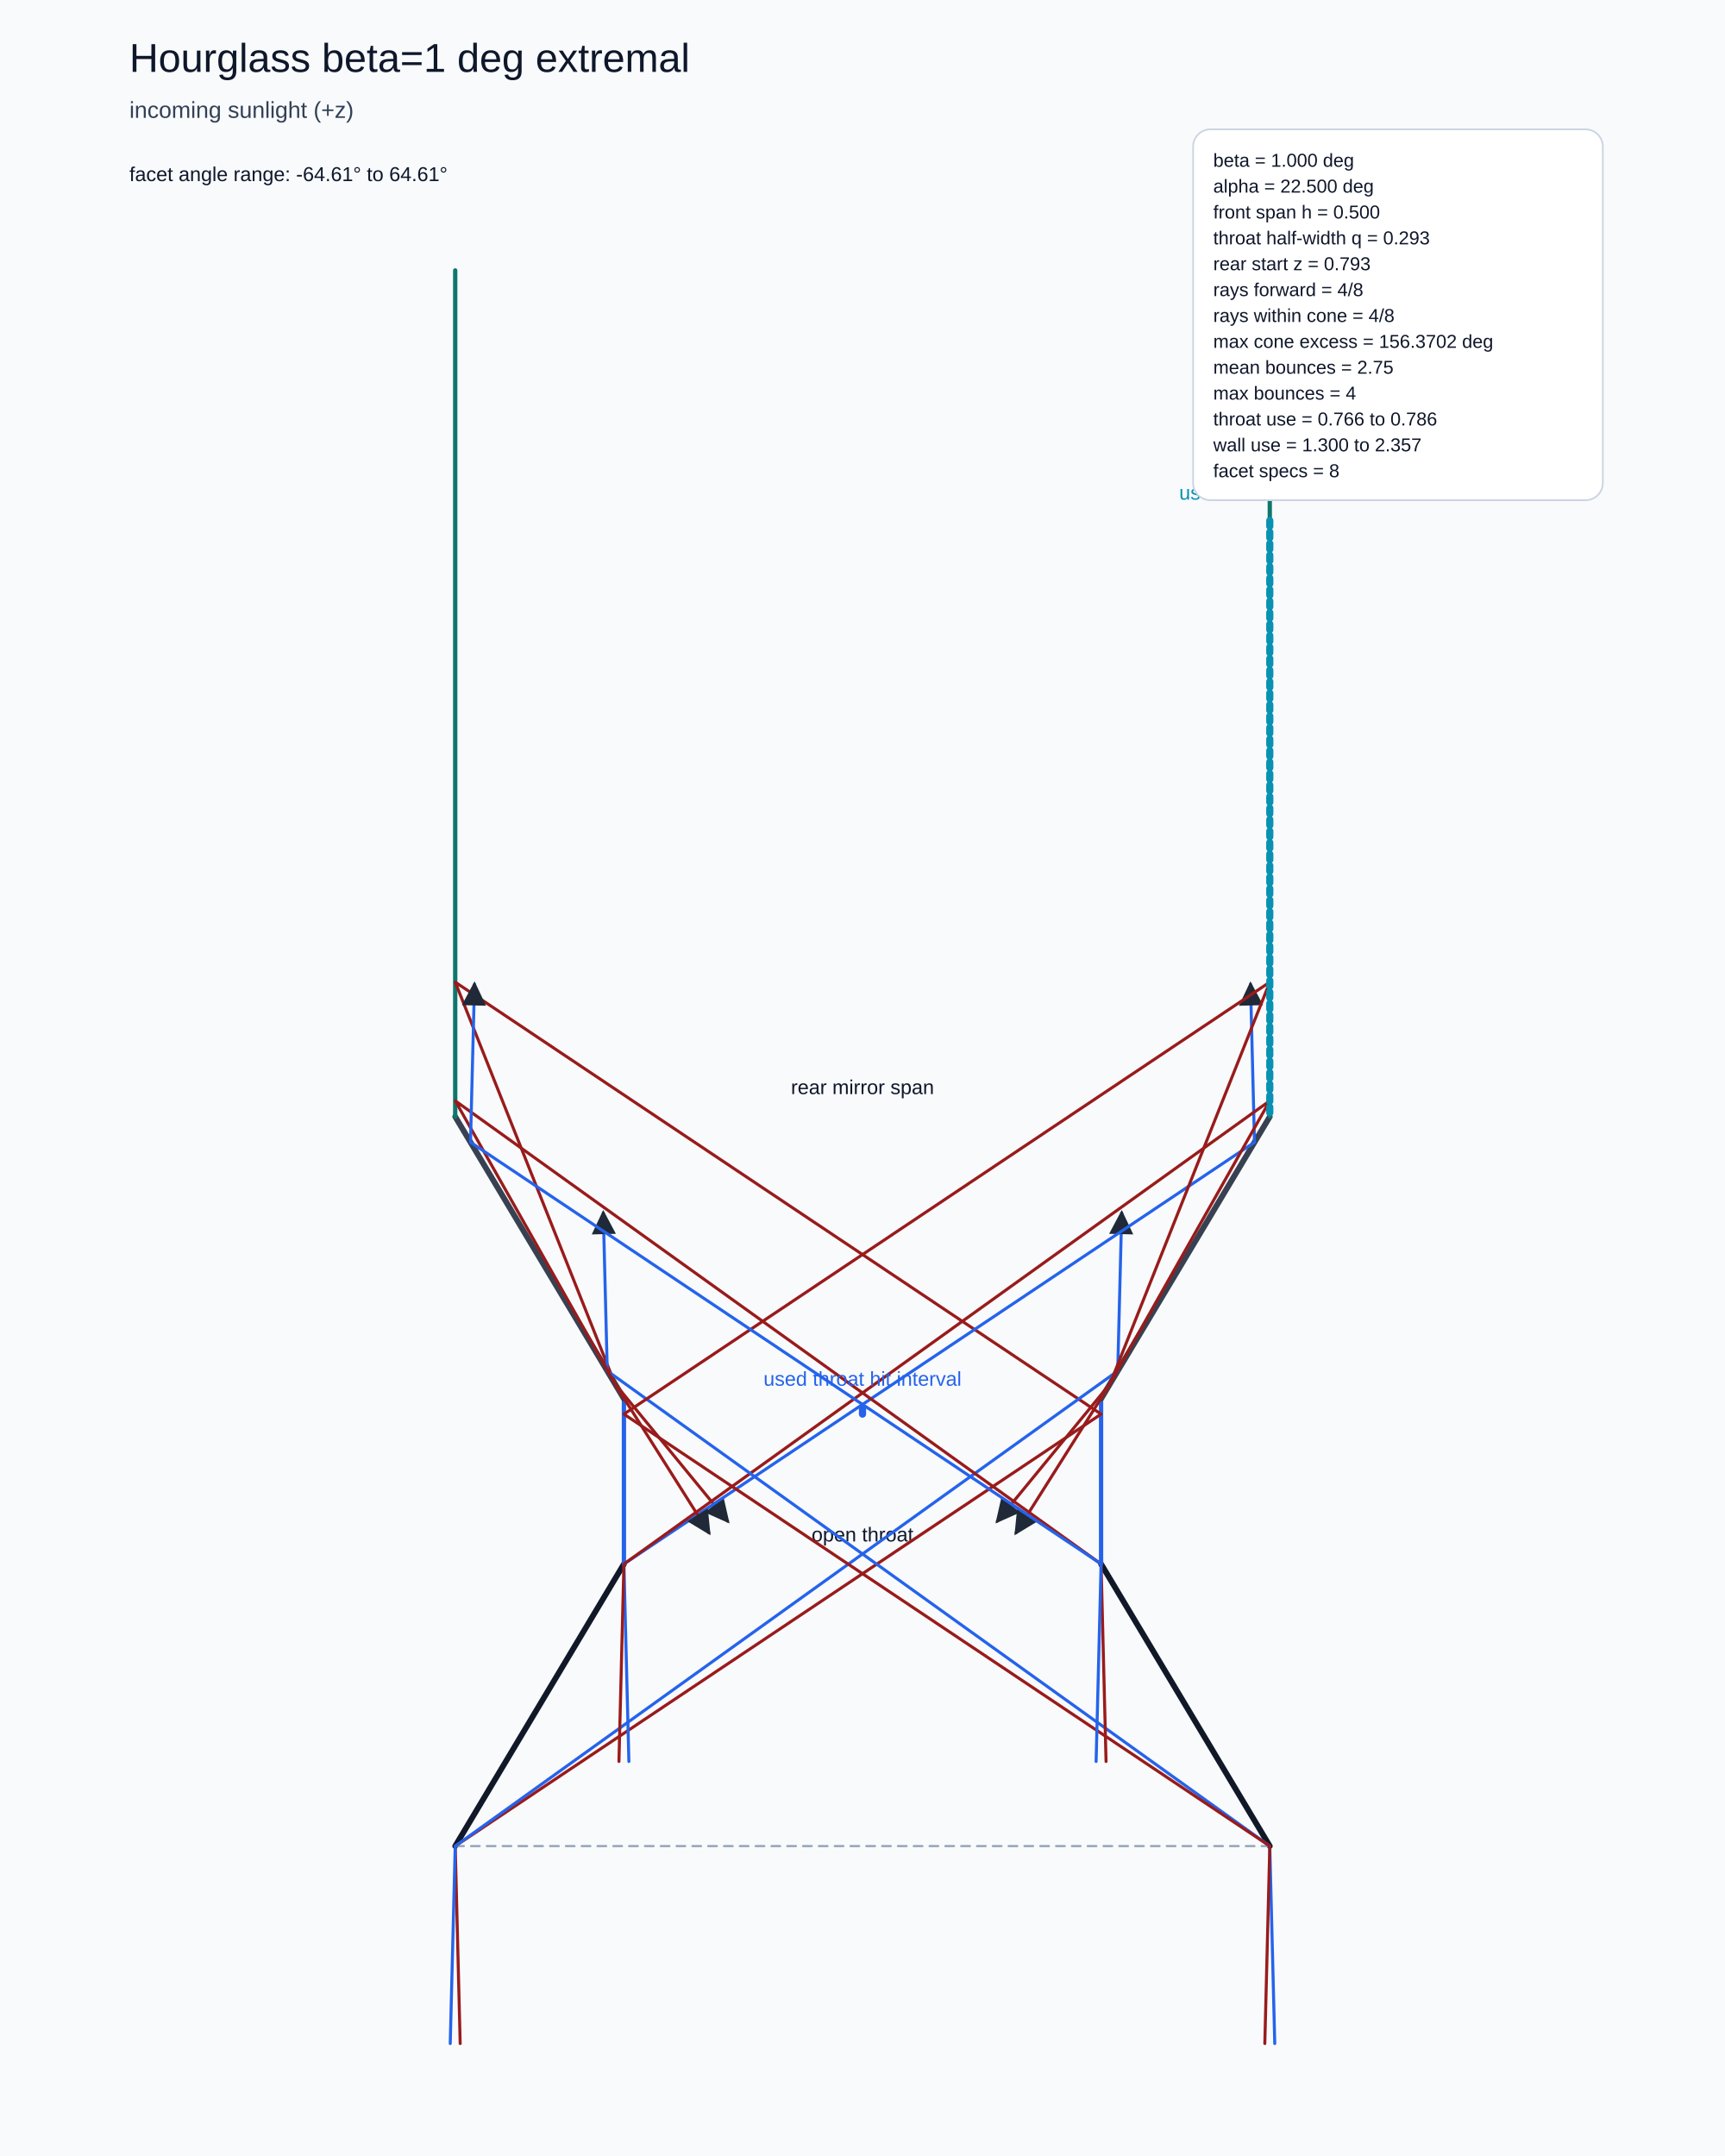
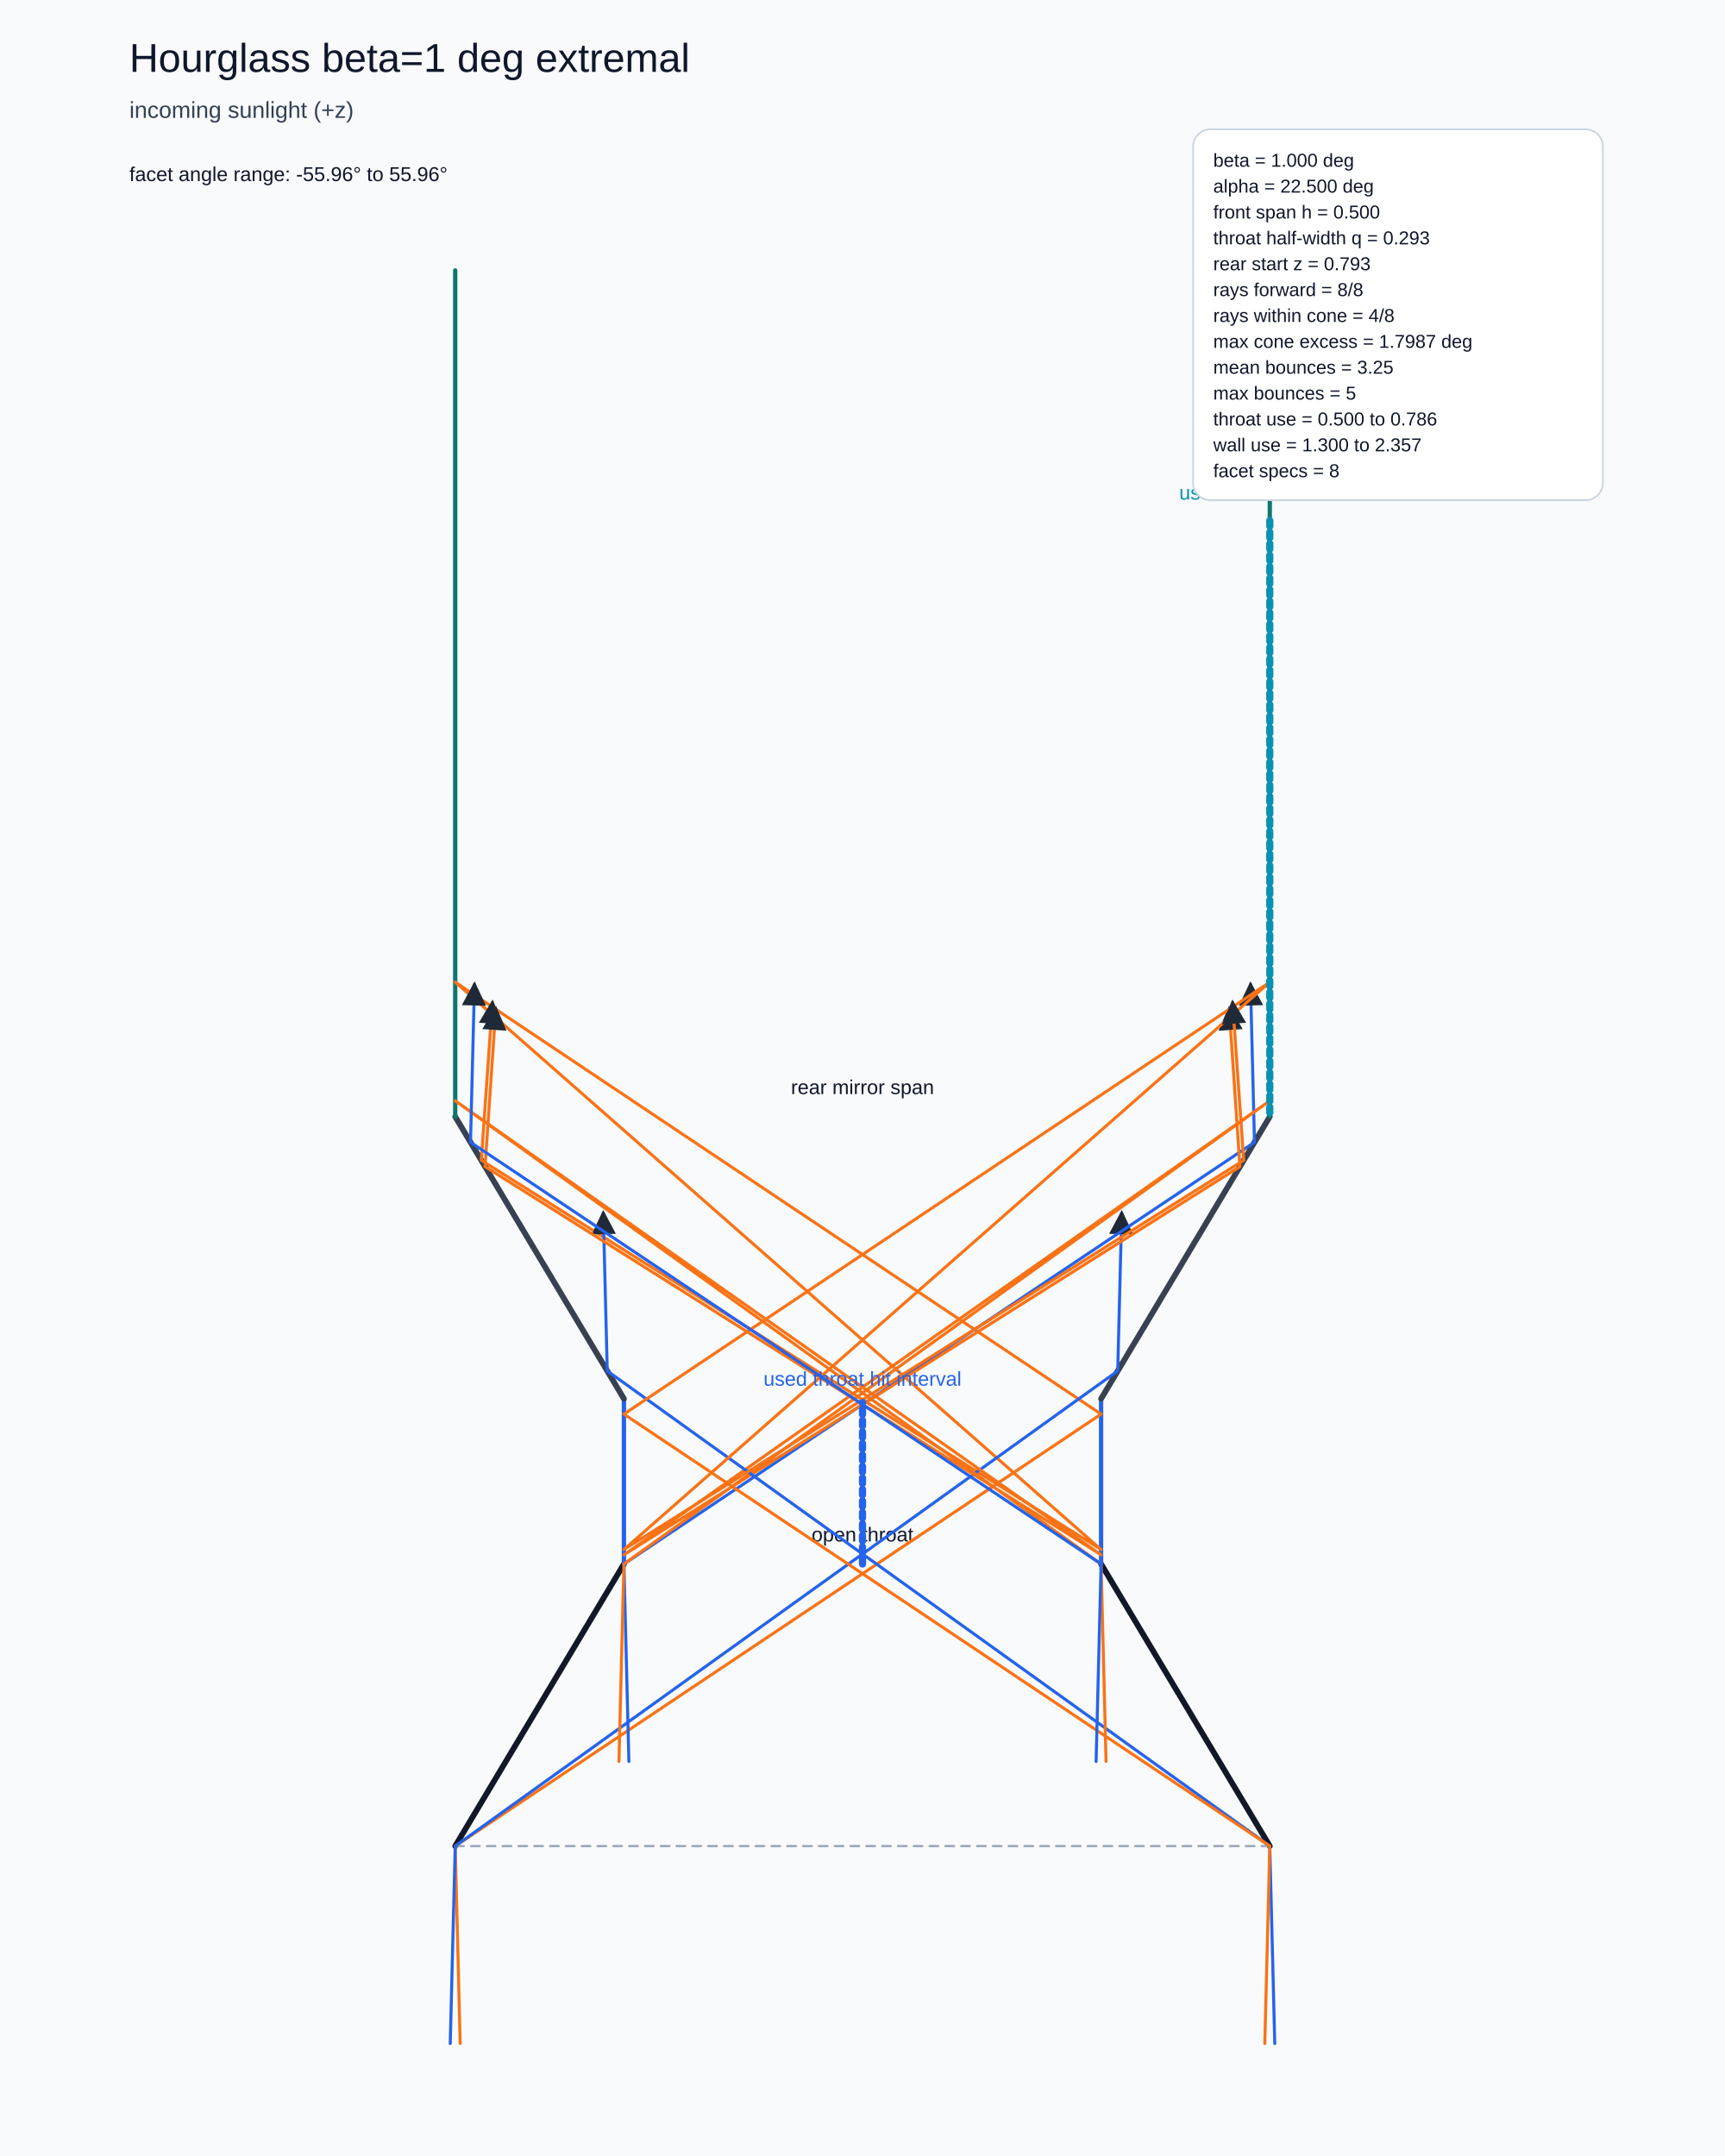
<svg xmlns="http://www.w3.org/2000/svg" width="1200" height="1500" viewBox="0 0 1200 1500">
  <defs>
    <marker id="arrow" markerWidth="8" markerHeight="8" refX="7" refY="4" orient="auto" markerUnits="strokeWidth">
      <path d="M 0 0 L 8 4 L 0 8 z" fill="#1f2937" />
    </marker>
  </defs>
  <rect x="0" y="0" width="1200" height="1500" fill="#f8fafc" />
  <text x="90" y="50" font-family="Arial, Helvetica, sans-serif" font-size="28" fill="#0f172a">Hourglass beta=1 deg extremal</text>
  <line x1="316.67" y1="1284.39" x2="434.03" y2="1088.13" stroke="#111827" stroke-width="4.0" stroke-linecap="round" />
  <line x1="883.33" y1="1284.39" x2="765.97" y2="1088.13" stroke="#111827" stroke-width="4.0" stroke-linecap="round" />
  <line x1="434.03" y1="1088.13" x2="434.03" y2="973.17" stroke="#2563eb" stroke-width="3.0" stroke-linecap="round" />
  <line x1="765.97" y1="1088.13" x2="765.97" y2="973.17" stroke="#2563eb" stroke-width="3.0" stroke-linecap="round" />
  <line x1="434.03" y1="973.17" x2="316.67" y2="776.91" stroke="#374151" stroke-width="4.0" stroke-linecap="round" />
  <line x1="765.97" y1="973.17" x2="883.33" y2="776.91" stroke="#374151" stroke-width="4.0" stroke-linecap="round" />
  <line x1="316.67" y1="776.91" x2="316.67" y2="188.13" stroke="#0f766e" stroke-width="3.0" stroke-linecap="round" />
  <line x1="883.33" y1="776.91" x2="883.33" y2="188.13" stroke="#0f766e" stroke-width="3.0" stroke-linecap="round" />
  <line x1="316.67" y1="1284.39" x2="883.33" y2="1284.39" stroke="#94a3b8" stroke-width="1.5" stroke-linecap="round" stroke-dasharray="6 5" />
  <text x="90" y="82" font-family="Arial, Helvetica, sans-serif" font-size="16" fill="#334155">incoming sunlight (+z)</text>
  <text x="600.00" y="1072.43" font-family="Arial, Helvetica, sans-serif" font-size="14" text-anchor="middle" fill="#0f172a">open throat</text>
  <text x="600.00" y="761.21" font-family="Arial, Helvetica, sans-serif" font-size="14" text-anchor="middle" fill="#0f172a">rear mirror span</text>
-   <polyline points="320.13,1421.75 316.67,1284.39 765.97,983.85 316.67,683.30 427.79,962.73 506.16,1058.30" fill="none" stroke="#991b1b" stroke-width="2.1" stroke-linecap="round" stroke-linejoin="round" marker-end="url(#arrow)" />
+   <polyline points="320.13,1421.75 316.67,1284.39 765.97,983.85 316.67,683.30 765.97,1078.06 334.81,807.24 342.55,697.47" fill="none" stroke="#f97316" stroke-width="2.1" stroke-linecap="round" stroke-linejoin="round" marker-end="url(#arrow)" />
  <polyline points="313.21,1421.75 316.67,1284.39 777.55,953.80 780.32,843.92" fill="none" stroke="#2563eb" stroke-width="2.1" stroke-linecap="round" stroke-linejoin="round" marker-end="url(#arrow)" />
  <polyline points="437.49,1225.50 434.03,1088.13 872.69,794.71 869.92,684.82" fill="none" stroke="#2563eb" stroke-width="2.1" stroke-linecap="round" stroke-linejoin="round" marker-end="url(#arrow)" />
-   <polyline points="430.57,1225.50 434.03,1088.13 883.33,765.85 770.44,965.70 706.84,1066.39" fill="none" stroke="#991b1b" stroke-width="2.1" stroke-linecap="round" stroke-linejoin="round" marker-end="url(#arrow)" />
+   <polyline points="430.57,1225.50 434.03,1088.13 883.33,765.85 434.03,1081.75 862.56,811.65 855.09,701.86" fill="none" stroke="#f97316" stroke-width="2.1" stroke-linecap="round" stroke-linejoin="round" marker-end="url(#arrow)" />
  <polyline points="886.79,1421.75 883.33,1284.39 422.45,953.80 419.68,843.92" fill="none" stroke="#2563eb" stroke-width="2.1" stroke-linecap="round" stroke-linejoin="round" marker-end="url(#arrow)" />
-   <polyline points="879.87,1421.75 883.33,1284.39 434.03,983.85 883.33,683.30 772.21,962.73 693.84,1058.30" fill="none" stroke="#991b1b" stroke-width="2.1" stroke-linecap="round" stroke-linejoin="round" marker-end="url(#arrow)" />
-   <polyline points="769.43,1225.50 765.97,1088.13 316.67,765.85 429.56,965.70 493.16,1066.39" fill="none" stroke="#991b1b" stroke-width="2.1" stroke-linecap="round" stroke-linejoin="round" marker-end="url(#arrow)" />
+   <polyline points="879.87,1421.75 883.33,1284.39 434.03,983.85 883.33,683.30 434.03,1078.06 865.19,807.24 857.45,697.47" fill="none" stroke="#f97316" stroke-width="2.1" stroke-linecap="round" stroke-linejoin="round" marker-end="url(#arrow)" />
+   <polyline points="769.43,1225.50 765.97,1088.13 316.67,765.85 765.97,1081.75 337.44,811.65 344.91,701.86" fill="none" stroke="#f97316" stroke-width="2.1" stroke-linecap="round" stroke-linejoin="round" marker-end="url(#arrow)" />
  <polyline points="762.51,1225.50 765.97,1088.13 327.31,794.71 330.08,684.82" fill="none" stroke="#2563eb" stroke-width="2.1" stroke-linecap="round" stroke-linejoin="round" marker-end="url(#arrow)" />
-   <line x1="600.00" y1="983.85" x2="600.00" y2="975.87" stroke="#2563eb" stroke-width="5.0" stroke-linecap="round" stroke-dasharray="4 4" />
+   <line x1="600.00" y1="1088.13" x2="600.00" y2="975.87" stroke="#2563eb" stroke-width="5.0" stroke-linecap="round" stroke-dasharray="4 4" />
  <text x="600.00" y="964.10" font-family="Arial, Helvetica, sans-serif" font-size="14" text-anchor="middle" fill="#2563eb">used throat hit interval</text>
  <line x1="883.33" y1="774.18" x2="883.33" y2="359.39" stroke="#0891b2" stroke-width="5.0" stroke-linecap="round" stroke-dasharray="4 4" />
  <text x="883.33" y="347.61" font-family="Arial, Helvetica, sans-serif" font-size="14" text-anchor="middle" fill="#0891b2">used wall hit interval</text>
-   <text x="90" y="126" font-family="Arial, Helvetica, sans-serif" font-size="14" fill="#0f172a">facet angle range: -64.61° to 64.61°</text>
+   <text x="90" y="126" font-family="Arial, Helvetica, sans-serif" font-size="14" fill="#0f172a">facet angle range: -55.96° to 55.96°</text>
  <rect x="830" y="90" width="285" height="258" rx="12" fill="#ffffff" stroke="#cbd5e1" stroke-width="1.2" />
  <text x="844" y="116" font-family="Arial, Helvetica, sans-serif" font-size="13" fill="#0f172a">beta = 1.000 deg</text>
  <text x="844" y="134" font-family="Arial, Helvetica, sans-serif" font-size="13" fill="#0f172a">alpha = 22.500 deg</text>
  <text x="844" y="152" font-family="Arial, Helvetica, sans-serif" font-size="13" fill="#0f172a">front span h = 0.500</text>
  <text x="844" y="170" font-family="Arial, Helvetica, sans-serif" font-size="13" fill="#0f172a">throat half-width q = 0.293</text>
  <text x="844" y="188" font-family="Arial, Helvetica, sans-serif" font-size="13" fill="#0f172a">rear start z = 0.793</text>
-   <text x="844" y="206" font-family="Arial, Helvetica, sans-serif" font-size="13" fill="#0f172a">rays forward = 4/8</text>
+   <text x="844" y="206" font-family="Arial, Helvetica, sans-serif" font-size="13" fill="#0f172a">rays forward = 8/8</text>
  <text x="844" y="224" font-family="Arial, Helvetica, sans-serif" font-size="13" fill="#0f172a">rays within cone = 4/8</text>
-   <text x="844" y="242" font-family="Arial, Helvetica, sans-serif" font-size="13" fill="#0f172a">max cone excess = 156.3702 deg</text>
-   <text x="844" y="260" font-family="Arial, Helvetica, sans-serif" font-size="13" fill="#0f172a">mean bounces = 2.75</text>
-   <text x="844" y="278" font-family="Arial, Helvetica, sans-serif" font-size="13" fill="#0f172a">max bounces = 4</text>
-   <text x="844" y="296" font-family="Arial, Helvetica, sans-serif" font-size="13" fill="#0f172a">throat use = 0.766 to 0.786</text>
+   <text x="844" y="242" font-family="Arial, Helvetica, sans-serif" font-size="13" fill="#0f172a">max cone excess = 1.7987 deg</text>
+   <text x="844" y="260" font-family="Arial, Helvetica, sans-serif" font-size="13" fill="#0f172a">mean bounces = 3.25</text>
+   <text x="844" y="278" font-family="Arial, Helvetica, sans-serif" font-size="13" fill="#0f172a">max bounces = 5</text>
+   <text x="844" y="296" font-family="Arial, Helvetica, sans-serif" font-size="13" fill="#0f172a">throat use = 0.500 to 0.786</text>
  <text x="844" y="314" font-family="Arial, Helvetica, sans-serif" font-size="13" fill="#0f172a">wall use = 1.300 to 2.357</text>
  <text x="844" y="332" font-family="Arial, Helvetica, sans-serif" font-size="13" fill="#0f172a">facet specs = 8</text>
</svg>
